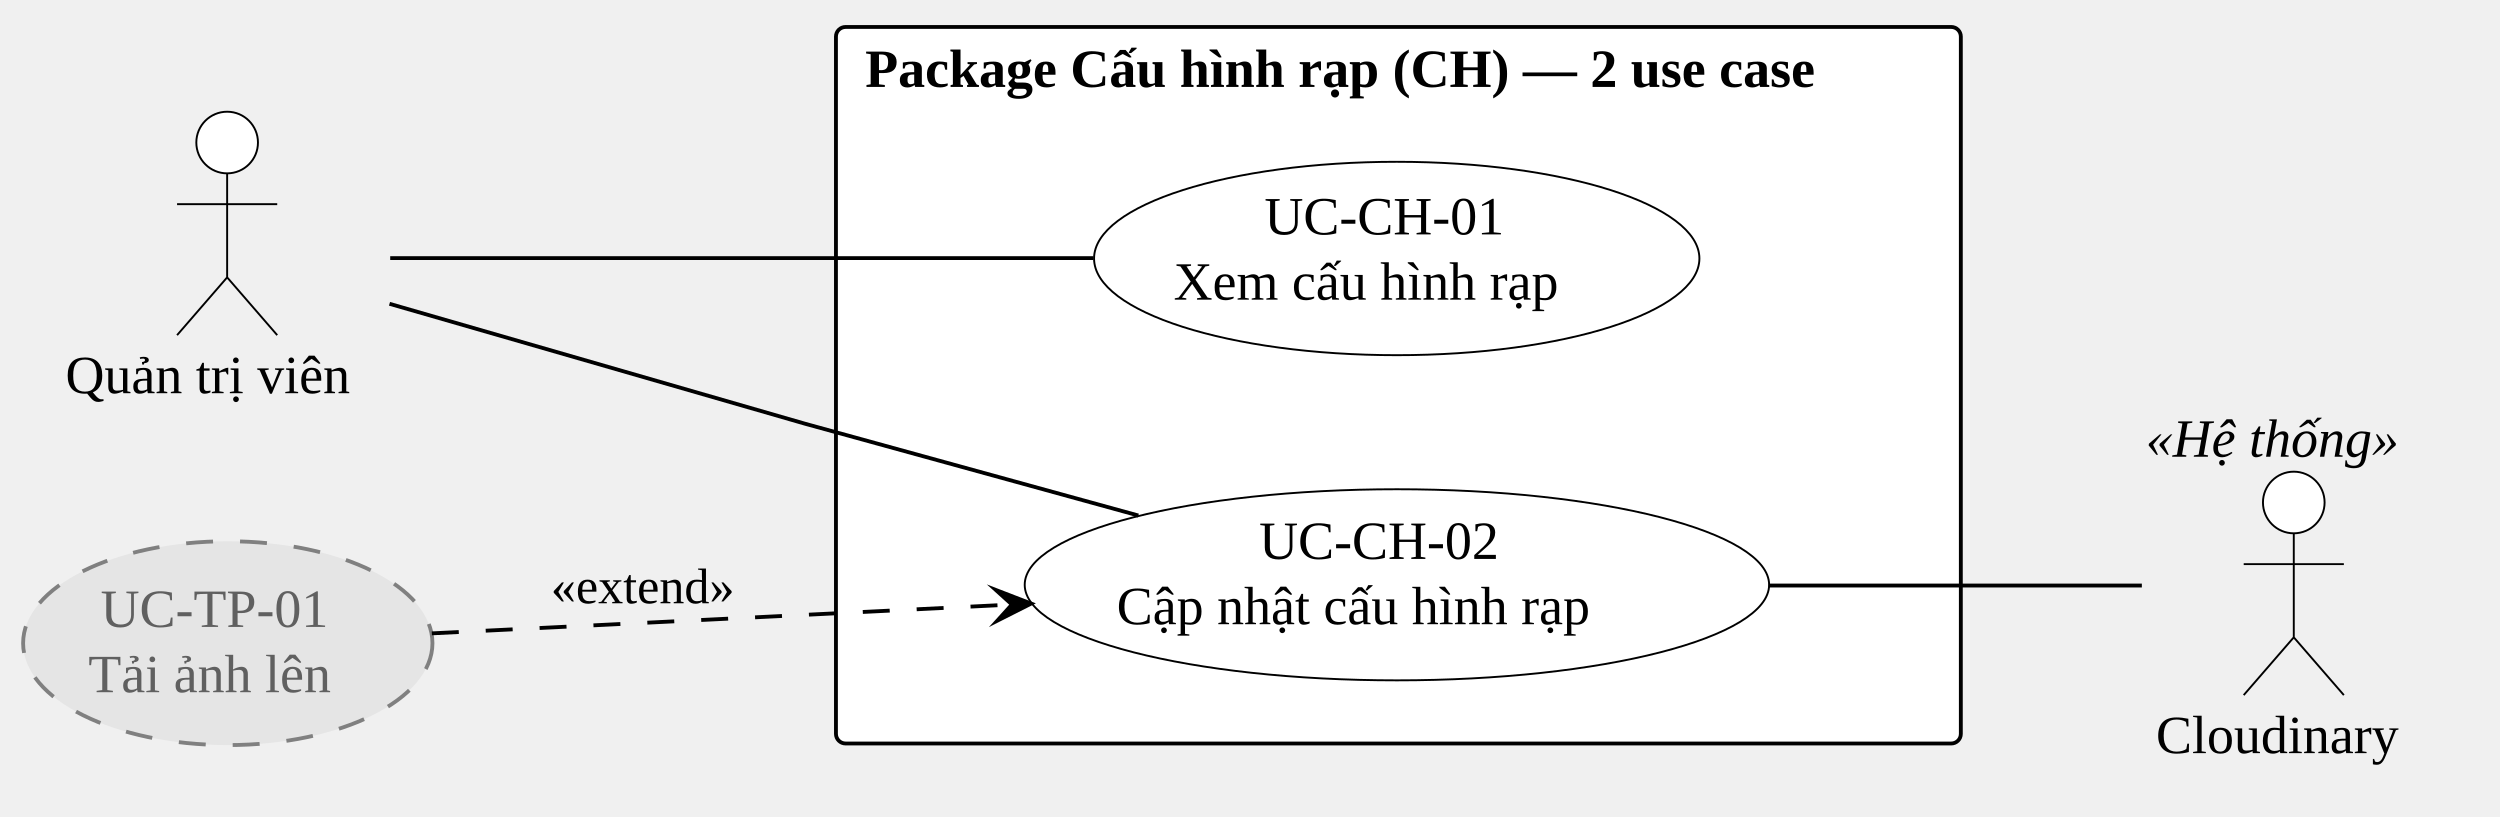
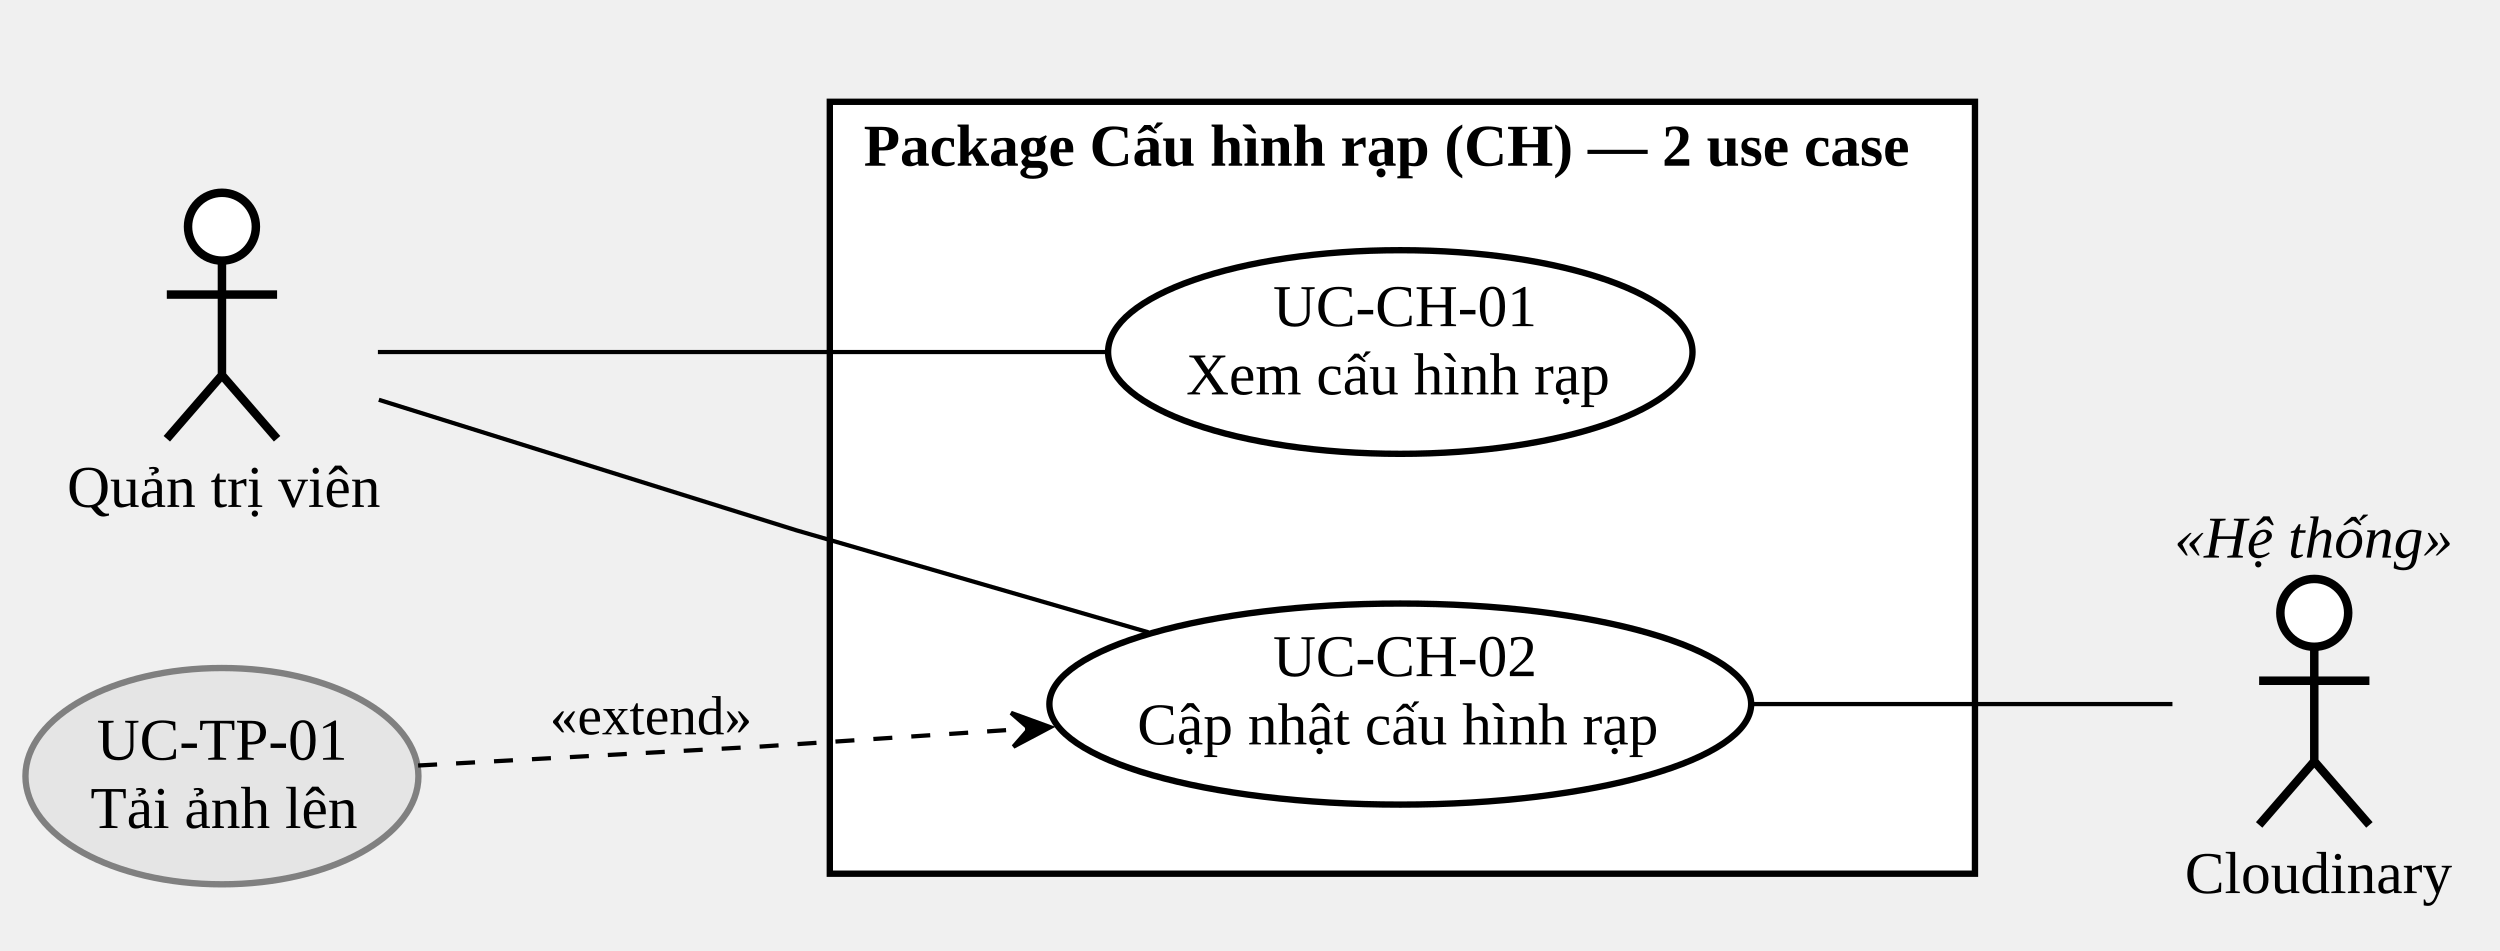
- <svg xmlns="http://www.w3.org/2000/svg" version="1.1" data-diagram-type="DESCRIPTION" style="width:1014px;height:331px;background:#FFFFFF;" width="1014.063px" height="331.25px" viewBox="0 0 1014 331" zoomAndPan="magnify" preserveAspectRatio="none" contentStyleType="text/css">
+ <svg xmlns="http://www.w3.org/2000/svg" contentScriptType="application/ecmascript" contentStyleType="text/css" height="350px" preserveAspectRatio="none" style="width:921px;height:350px;" version="1.1" viewBox="0 0 921 350" width="921.875px" zoomAndPan="magnify">
  <defs />
-   <g font-family="sans-serif" lengthAdjust="spacing">
-     <g class="cluster" data-qualified-name="PK" id="ent0002" data-source-line="15">
-       <rect x="339.063" y="10.938" width="456.25" height="290.625" fill="#FFF" style="stroke:#000;stroke-width:1.563;" rx="3.906" ry="3.906" />
-       <text x="350.921" y="35.254" fill="#000" font-size="21.875" textLength="432.533" font-weight="700" font-family="'Times New Roman'">Package Cấu hình rạp (CH) — 2 use case</text>
-     </g>
-     <g class="entity" data-qualified-name="PK.UC_CH_01" id="ent0003" data-source-line="16">
-       <ellipse cx="566.514" cy="104.843" rx="122.764" ry="39.218" fill="#FFF" style="stroke:#000;stroke-width:0.781;" />
-       <text x="512.857" y="95.083" fill="#000" font-size="21.875" textLength="107.314" font-family="'Times New Roman'">UC-CH-01</text>
-       <text x="476.007" y="121.551" fill="#000" font-size="21.875" textLength="181.013" font-family="'Times New Roman'">Xem cấu hình rạp</text>
-     </g>
-     <g class="entity" data-qualified-name="PK.UC_CH_02" id="ent0004" data-source-line="17">
-       <ellipse cx="566.59" cy="237.194" rx="150.965" ry="38.756" fill="#FFF" style="stroke:#000;stroke-width:0.781;" />
-       <text x="510.711" y="226.708" fill="#000" font-size="21.875" textLength="111.757" font-family="'Times New Roman'">UC-CH-02</text>
-       <text x="452.948" y="253.176" fill="#000" font-size="21.875" textLength="227.284" font-family="'Times New Roman'">Cập nhật cấu hình rạp</text>
-     </g>
-     <g class="entity" data-qualified-name="A_QTV" id="ent0001" data-source-line="14">
-       <ellipse cx="92.129" cy="57.813" rx="12.5" ry="12.5" fill="#FFF" style="stroke:#000;stroke-width:0.781;" />
-       <path d="M92.129,70.313 L92.129,112.5 M71.816,82.813 L112.441,82.813 M92.129,112.5 L71.816,135.938 M92.129,112.5 L112.441,135.938" style="stroke:#000;stroke-width:0.781;" fill="none" />
-       <text x="26.563" y="159.473" fill="#000" font-size="21.875" textLength="131.133" font-family="'Times New Roman'">Quản trị viên</text>
-     </g>
-     <g class="entity" data-qualified-name="UC_TP_01" id="ent0005" data-source-line="19">
-       <ellipse cx="92.389" cy="260.871" rx="83.014" ry="41.34" fill="#E5E5E5" style="stroke:#808080;stroke-width:1.563;stroke-dasharray:10.938,10.938;" />
-       <text x="40.804" y="254.289" fill="#606060" font-size="21.875" textLength="103.169" font-family="'Times New Roman'">UC-TP-01</text>
-       <text x="35.827" y="280.757" fill="#606060" font-size="21.875" textLength="113.124" font-family="'Times New Roman'">Tải ảnh lên</text>
-     </g>
-     <g class="entity" data-qualified-name="A_CLD" id="ent0006" data-source-line="20">
-       <ellipse cx="930.357" cy="203.812" rx="12.5" ry="12.5" fill="#FFF" style="stroke:#000;stroke-width:0.781;" />
-       <path d="M930.357,216.312 L930.357,258.499 M910.044,228.812 L950.669,228.812 M930.357,258.499 L910.044,281.937 M930.357,258.499 L950.669,281.937" style="stroke:#000;stroke-width:0.781;" fill="none" />
-       <text x="874.478" y="305.472" fill="#000" font-size="21.875" textLength="111.757" font-family="'Times New Roman'">Cloudinary</text>
-       <text x="870.313" y="185.254" fill="#000" font-size="21.875" textLength="120.088" font-style="italic" font-family="'Times New Roman'">«Hệ thống»</text>
-     </g>
-     <g class="link" data-entity-1="ent0001" data-entity-2="ent0003" id="lnk7" data-source-line="21" data-link-type="association">
-       <path d="M158.266,104.688 C231.469,104.688 352.484,104.688 443.5,104.688" style="stroke:#000;stroke-width:1.563;" fill="none" id="A_QTV-UC_CH_01" />
-     </g>
-     <g class="link" data-entity-1="ent0001" data-entity-2="ent0004" id="lnk8" data-source-line="22" data-link-type="association">
-       <path d="M157.984,123.219 C226.891,143.109 326.563,171.875 326.563,171.875 C326.563,171.875 397.313,191.359 461.719,209.094" style="stroke:#000;stroke-width:1.563;" fill="none" id="A_QTV-UC_CH_02" />
-     </g>
-     <g class="link" data-entity-1="ent0004" data-entity-2="ent0006" id="lnk9" data-source-line="23" data-link-type="association">
-       <path d="M717.375,237.5 C770.516,237.5 827.359,237.5 868.734,237.5" style="stroke:#000;stroke-width:1.563;" fill="none" id="UC_CH_02-A_CLD" />
-     </g>
-     <g class="link" data-entity-1="ent0005" data-entity-2="ent0004" id="lnk10" data-source-line="24" data-link-type="dependency">
-       <path d="M175.156,256.891 C237.922,253.781 314.063,250 314.063,250 C314.063,250 355.557,247.936 410.432,245.201" style="stroke:#000;stroke-width:1.563;stroke-dasharray:10.938,10.938;" fill="none" id="UC_TP_01-to-UC_CH_02" />
-       <polygon points="418.234,244.813,403.878,239.27,410.432,245.201,404.5,251.755,418.234,244.813" fill="#000" style="stroke:#000;stroke-width:1.563;stroke-linejoin:miter;stroke-miterlimit:10;" />
-       <text x="223.438" y="244.678" fill="#000" font-size="20.313" textLength="89.522" font-family="'Times New Roman'">«extend»</text>
-     </g>
+   <g>
+     <rect fill="#FFFFFF" height="284.375" style="stroke: #000000; stroke-width: 2.344;" width="421.875" x="305.703" y="37.5" />
+     <text fill="#000000" font-family="Times New Roman" font-size="21.875" font-weight="bold" lengthAdjust="spacingAndGlyphs" textLength="396.875" x="318.203" y="61.047">Package Cấu hình rạp (CH) — 2 use case</text>
+     <ellipse cx="515.867" cy="129.682" fill="#FFFFFF" rx="107.648" ry="37.51" style="stroke: #000000; stroke-width: 2.344;" />
+     <text fill="#000000" font-family="Times New Roman" font-size="21.875" lengthAdjust="spacingAndGlyphs" textLength="93.75" x="468.992" y="120.144">UC-CH-01</text>
+     <text fill="#000000" font-family="Times New Roman" font-size="21.875" lengthAdjust="spacingAndGlyphs" textLength="157.812" x="436.961" y="145.298">Xem cấu hình rạp</text>
+     <ellipse cx="515.86" cy="259.379" fill="#FFFFFF" rx="129.266" ry="37.035" style="stroke: #000000; stroke-width: 2.344;" />
+     <text fill="#000000" font-family="Times New Roman" font-size="21.875" lengthAdjust="spacingAndGlyphs" textLength="93.75" x="468.985" y="249.094">UC-CH-02</text>
+     <text fill="#000000" font-family="Times New Roman" font-size="21.875" lengthAdjust="spacingAndGlyphs" textLength="193.75" x="418.985" y="274.248">Cập nhật cấu hình rạp</text>
+     <ellipse cx="81.766" cy="83.516" fill="#FFFFFF" rx="12.5" ry="12.5" style="stroke: #000000; stroke-width: 3.125;" />
+     <path d="M81.766,96.016 L81.766,138.203 M61.453,108.516 L102.078,108.516 M81.766,138.203 L61.453,161.641 M81.766,138.203 L102.078,161.641 " fill="none" style="stroke: #000000; stroke-width: 3.125;" />
+     <text fill="#000000" font-family="Times New Roman" font-size="21.875" lengthAdjust="spacingAndGlyphs" textLength="114.062" x="24.734" y="186.75">Quản trị viên</text>
+     <ellipse cx="81.76" cy="285.937" fill="#E5E5E5" rx="72.385" ry="39.843" style="stroke: #808080; stroke-width: 2.344;" />
+     <text fill="#000000" font-family="Times New Roman" font-size="21.875" lengthAdjust="spacingAndGlyphs" textLength="92.188" x="35.666" y="279.875">UC-TP-01</text>
+     <text fill="#000000" font-family="Times New Roman" font-size="21.875" lengthAdjust="spacingAndGlyphs" textLength="96.875" x="33.322" y="305.029">Tải ảnh lên</text>
+     <ellipse cx="852.578" cy="225.779" fill="#FFFFFF" rx="12.5" ry="12.5" style="stroke: #000000; stroke-width: 3.125;" />
+     <path d="M852.578,238.279 L852.578,280.467 M832.266,250.779 L872.891,250.779 M852.578,280.467 L832.266,303.904 M852.578,280.467 L872.891,303.904 " fill="none" style="stroke: #000000; stroke-width: 3.125;" />
+     <text fill="#000000" font-family="Times New Roman" font-size="21.875" lengthAdjust="spacingAndGlyphs" textLength="95.312" x="804.922" y="329.014">Cloudinary</text>
+     <text fill="#000000" font-family="Times New Roman" font-size="21.875" font-style="italic" lengthAdjust="spacingAndGlyphs" textLength="103.125" x="801.016" y="205.422">«Hệ thống»</text>
+     <path d="M139.219,129.688 C206.984,129.688 322.625,129.688 407.641,129.688 " fill="none" id="A_QTV-UC_CH_01" style="stroke: #000000; stroke-width: 1.562;" />
+     <path d="M139.562,147.281 C201.734,166.719 293.203,195.312 293.203,195.312 C293.203,195.312 362.188,215.297 423.094,232.953 " fill="none" id="A_QTV-UC_CH_02" style="stroke: #000000; stroke-width: 1.562;" />
+     <path d="M645.453,259.375 C699.469,259.375 759.234,259.375 800.328,259.375 " fill="none" id="UC_CH_02-A_CLD" style="stroke: #000000; stroke-width: 1.562;" />
+     <path d="M154.031,282.016 C210.656,278.875 280.703,275 280.703,275 C280.703,275 327.719,271.859 379.578,268.391 " fill="none" id="UC_TP_01-UC_CH_02" style="stroke: #000000; stroke-width: 1.562; stroke-dasharray: 7.0,7.0;" />
+     <polygon fill="#000000" points="386.938,267.891,372.479,262.62,379.143,268.427,373.337,275.091,386.938,267.891" style="stroke: #000000; stroke-width: 1.562;" />
+     <text fill="#000000" font-family="Times New Roman" font-size="20.312" lengthAdjust="spacingAndGlyphs" textLength="76.562" x="202.578" y="270.526">«extend»</text>
  </g>
</svg>
